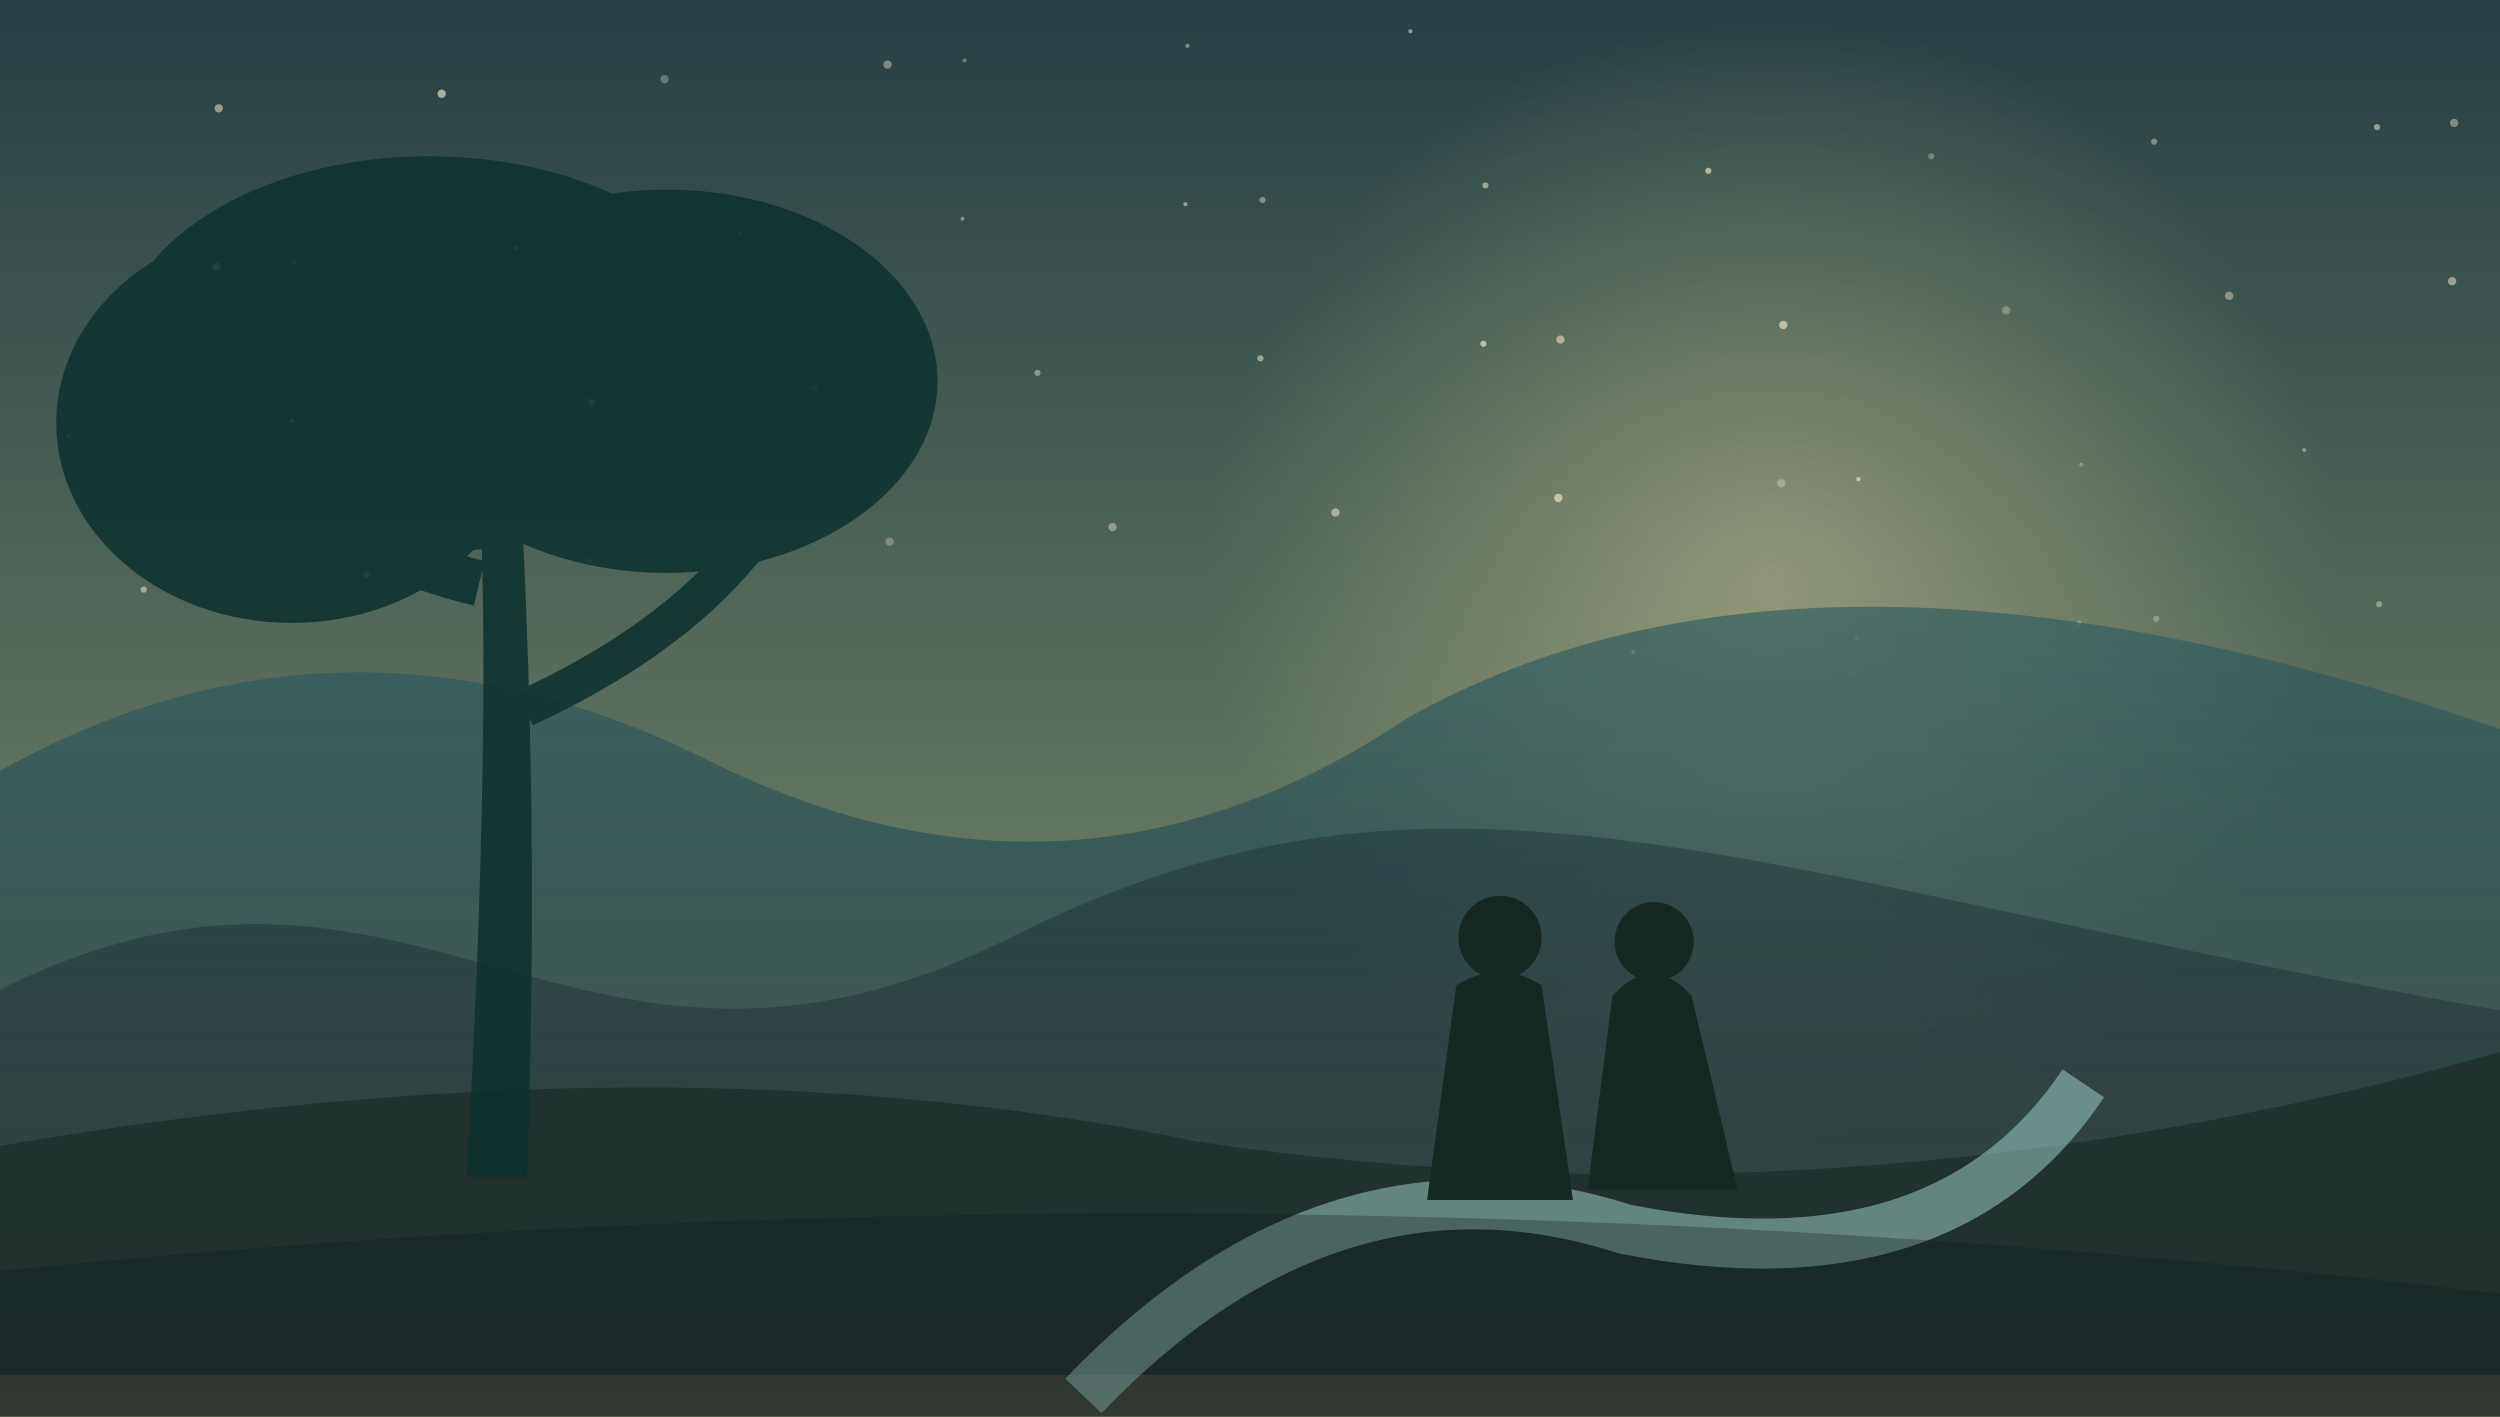
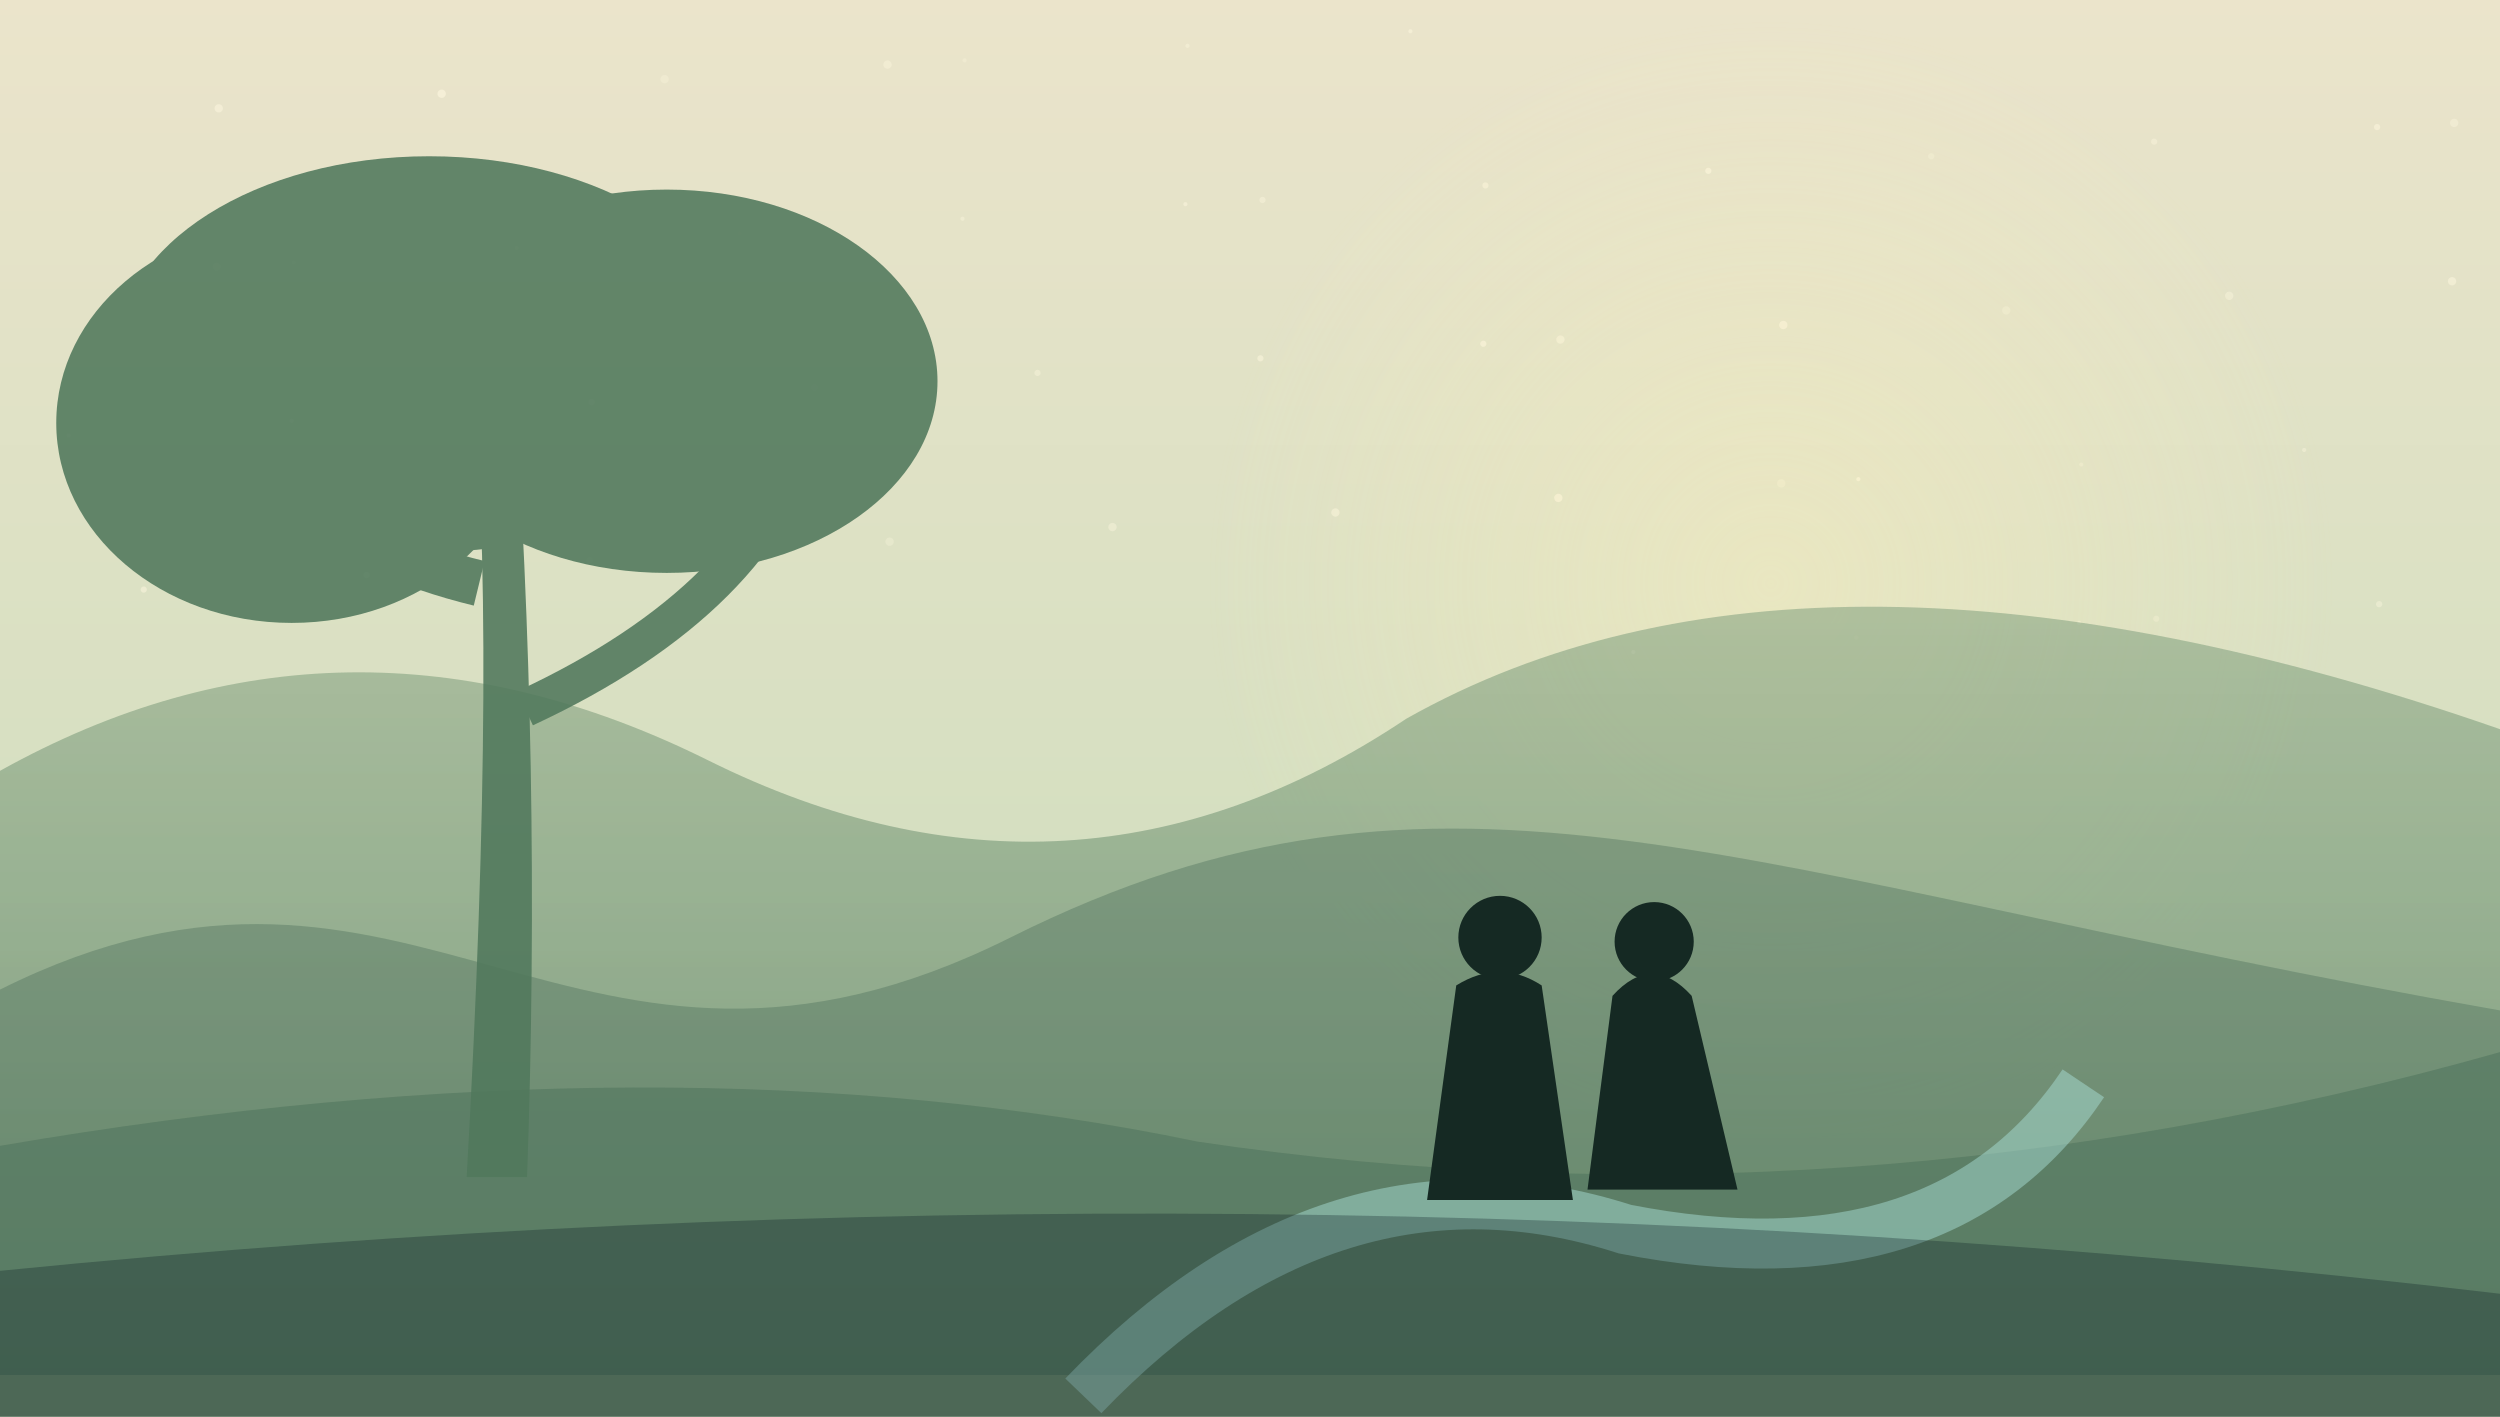
<svg xmlns="http://www.w3.org/2000/svg" viewBox="0 0 1200 680" role="img" aria-label="Symbolic artwork depicting companions">
  <defs>
    <linearGradient id="sky" x2="0" y2="1">
-       <stop stop-color="#254044" />
-       <stop offset=".63" stop-color="#657963" />
-       <stop offset="1" stop-color="#c4a475" />
+       <stop stop-color="#ebe4cb" />
+       <stop offset=".63" stop-color="#d4dfc0" />
+       <stop offset="1" stop-color="#b8c49b" />
    </linearGradient>
    <radialGradient id="halo">
-       <stop stop-color="#ffe9ab" stop-opacity=".87" />
-       <stop offset="1" stop-color="#ffe9ab" stop-opacity="0" />
+       <stop stop-color="#fff0bc" stop-opacity=".87" />
+       <stop offset="1" stop-color="#fff0bc" stop-opacity="0" />
    </radialGradient>
    <linearGradient id="ridge" x2="0" y2="1">
-       <stop stop-color="#2d5d61" />
-       <stop offset="1" stop-color="#102b32" />
+       <stop stop-color="#91ab89" />
+       <stop offset="1" stop-color="#507b62" />
    </linearGradient>
    <linearGradient id="portal" x2="0" y2="1">
-       <stop stop-color="#ffe7b1" />
-       <stop offset="1" stop-color="#a56c57" stop-opacity="0" />
+       <stop stop-color="#f5e9bd" />
+       <stop offset="1" stop-color="#b4b88d" stop-opacity="0" />
    </linearGradient>
  </defs>
  <rect width="1200" height="680" fill="url(#sky)" />
-   <circle cx="463" cy="29" r="1.0" opacity="0.3" fill="#fff1d4" />
-   <circle cx="606" cy="96" r="1.5" opacity="0.4" fill="#fff1d4" />
-   <circle cx="749" cy="163" r="2.0" opacity="0.5" fill="#fff1d4" />
-   <circle cx="892" cy="230" r="1.0" opacity="0.6" fill="#fff1d4" />
-   <circle cx="1035" cy="297" r="1.5" opacity="0.3" fill="#fff1d4" />
-   <circle cx="1178" cy="59" r="2.0" opacity="0.4" fill="#fff1d4" />
-   <circle cx="141" cy="126" r="1.0" opacity="0.5" fill="#fff1d4" />
-   <circle cx="284" cy="193" r="1.5" opacity="0.6" fill="#fff1d4" />
-   <circle cx="427" cy="260" r="2.0" opacity="0.3" fill="#fff1d4" />
-   <circle cx="570" cy="22" r="1.0" opacity="0.4" fill="#fff1d4" />
-   <circle cx="713" cy="89" r="1.5" opacity="0.5" fill="#fff1d4" />
-   <circle cx="856" cy="156" r="2.0" opacity="0.6" fill="#fff1d4" />
-   <circle cx="999" cy="223" r="1.0" opacity="0.3" fill="#fff1d4" />
-   <circle cx="1142" cy="290" r="1.5" opacity="0.4" fill="#fff1d4" />
-   <circle cx="105" cy="52" r="2.0" opacity="0.5" fill="#fff1d4" />
-   <circle cx="248" cy="119" r="1.0" opacity="0.6" fill="#fff1d4" />
-   <circle cx="391" cy="186" r="1.5" opacity="0.3" fill="#fff1d4" />
-   <circle cx="534" cy="253" r="2.0" opacity="0.4" fill="#fff1d4" />
-   <circle cx="677" cy="15" r="1.0" opacity="0.5" fill="#fff1d4" />
-   <circle cx="820" cy="82" r="1.5" opacity="0.6" fill="#fff1d4" />
-   <circle cx="963" cy="149" r="2.0" opacity="0.3" fill="#fff1d4" />
-   <circle cx="1106" cy="216" r="1.0" opacity="0.4" fill="#fff1d4" />
-   <circle cx="69" cy="283" r="1.5" opacity="0.5" fill="#fff1d4" />
-   <circle cx="212" cy="45" r="2.0" opacity="0.6" fill="#fff1d4" />
-   <circle cx="355" cy="112" r="1.0" opacity="0.3" fill="#fff1d4" />
-   <circle cx="498" cy="179" r="1.5" opacity="0.4" fill="#fff1d4" />
-   <circle cx="641" cy="246" r="2.0" opacity="0.5" fill="#fff1d4" />
-   <circle cx="784" cy="313" r="1.0" opacity="0.6" fill="#fff1d4" />
-   <circle cx="927" cy="75" r="1.5" opacity="0.3" fill="#fff1d4" />
-   <circle cx="1070" cy="142" r="2.0" opacity="0.4" fill="#fff1d4" />
-   <circle cx="33" cy="209" r="1.0" opacity="0.5" fill="#fff1d4" />
-   <circle cx="176" cy="276" r="1.5" opacity="0.6" fill="#fff1d4" />
-   <circle cx="319" cy="38" r="2.0" opacity="0.3" fill="#fff1d4" />
-   <circle cx="462" cy="105" r="1.0" opacity="0.4" fill="#fff1d4" />
-   <circle cx="605" cy="172" r="1.5" opacity="0.5" fill="#fff1d4" />
-   <circle cx="748" cy="239" r="2.0" opacity="0.6" fill="#fff1d4" />
-   <circle cx="891" cy="306" r="1.0" opacity="0.3" fill="#fff1d4" />
-   <circle cx="1034" cy="68" r="1.5" opacity="0.4" fill="#fff1d4" />
-   <circle cx="1177" cy="135" r="2.0" opacity="0.5" fill="#fff1d4" />
-   <circle cx="140" cy="202" r="1.0" opacity="0.6" fill="#fff1d4" />
-   <circle cx="283" cy="269" r="1.5" opacity="0.3" fill="#fff1d4" />
-   <circle cx="426" cy="31" r="2.0" opacity="0.4" fill="#fff1d4" />
-   <circle cx="569" cy="98" r="1.0" opacity="0.5" fill="#fff1d4" />
-   <circle cx="712" cy="165" r="1.5" opacity="0.6" fill="#fff1d4" />
-   <circle cx="855" cy="232" r="2.0" opacity="0.3" fill="#fff1d4" />
-   <circle cx="998" cy="299" r="1.0" opacity="0.4" fill="#fff1d4" />
-   <circle cx="1141" cy="61" r="1.5" opacity="0.5" fill="#fff1d4" />
-   <circle cx="104" cy="128" r="2.0" opacity="0.6" fill="#fff1d4" />
+   <circle cx="463" cy="29" r="1.0" opacity="0.3" fill="#fdf7df" />
+   <circle cx="606" cy="96" r="1.5" opacity="0.4" fill="#fdf7df" />
+   <circle cx="749" cy="163" r="2.0" opacity="0.5" fill="#fdf7df" />
+   <circle cx="892" cy="230" r="1.0" opacity="0.6" fill="#fdf7df" />
+   <circle cx="1035" cy="297" r="1.5" opacity="0.3" fill="#fdf7df" />
+   <circle cx="1178" cy="59" r="2.0" opacity="0.4" fill="#fdf7df" />
+   <circle cx="141" cy="126" r="1.0" opacity="0.5" fill="#fdf7df" />
+   <circle cx="284" cy="193" r="1.5" opacity="0.6" fill="#fdf7df" />
+   <circle cx="427" cy="260" r="2.0" opacity="0.3" fill="#fdf7df" />
+   <circle cx="570" cy="22" r="1.0" opacity="0.4" fill="#fdf7df" />
+   <circle cx="713" cy="89" r="1.5" opacity="0.5" fill="#fdf7df" />
+   <circle cx="856" cy="156" r="2.0" opacity="0.6" fill="#fdf7df" />
+   <circle cx="999" cy="223" r="1.0" opacity="0.3" fill="#fdf7df" />
+   <circle cx="1142" cy="290" r="1.5" opacity="0.4" fill="#fdf7df" />
+   <circle cx="105" cy="52" r="2.0" opacity="0.5" fill="#fdf7df" />
+   <circle cx="248" cy="119" r="1.0" opacity="0.6" fill="#fdf7df" />
+   <circle cx="391" cy="186" r="1.5" opacity="0.3" fill="#fdf7df" />
+   <circle cx="534" cy="253" r="2.0" opacity="0.4" fill="#fdf7df" />
+   <circle cx="677" cy="15" r="1.0" opacity="0.5" fill="#fdf7df" />
+   <circle cx="820" cy="82" r="1.5" opacity="0.6" fill="#fdf7df" />
+   <circle cx="963" cy="149" r="2.0" opacity="0.3" fill="#fdf7df" />
+   <circle cx="1106" cy="216" r="1.0" opacity="0.4" fill="#fdf7df" />
+   <circle cx="69" cy="283" r="1.5" opacity="0.5" fill="#fdf7df" />
+   <circle cx="212" cy="45" r="2.0" opacity="0.6" fill="#fdf7df" />
+   <circle cx="355" cy="112" r="1.0" opacity="0.3" fill="#fdf7df" />
+   <circle cx="498" cy="179" r="1.5" opacity="0.4" fill="#fdf7df" />
+   <circle cx="641" cy="246" r="2.0" opacity="0.5" fill="#fdf7df" />
+   <circle cx="784" cy="313" r="1.0" opacity="0.6" fill="#fdf7df" />
+   <circle cx="927" cy="75" r="1.5" opacity="0.3" fill="#fdf7df" />
+   <circle cx="1070" cy="142" r="2.0" opacity="0.4" fill="#fdf7df" />
+   <circle cx="33" cy="209" r="1.0" opacity="0.5" fill="#fdf7df" />
+   <circle cx="176" cy="276" r="1.5" opacity="0.6" fill="#fdf7df" />
+   <circle cx="319" cy="38" r="2.0" opacity="0.3" fill="#fdf7df" />
+   <circle cx="462" cy="105" r="1.0" opacity="0.4" fill="#fdf7df" />
+   <circle cx="605" cy="172" r="1.5" opacity="0.5" fill="#fdf7df" />
+   <circle cx="748" cy="239" r="2.0" opacity="0.6" fill="#fdf7df" />
+   <circle cx="891" cy="306" r="1.0" opacity="0.3" fill="#fdf7df" />
+   <circle cx="1034" cy="68" r="1.5" opacity="0.4" fill="#fdf7df" />
+   <circle cx="1177" cy="135" r="2.0" opacity="0.5" fill="#fdf7df" />
+   <circle cx="140" cy="202" r="1.0" opacity="0.6" fill="#fdf7df" />
+   <circle cx="283" cy="269" r="1.5" opacity="0.3" fill="#fdf7df" />
+   <circle cx="426" cy="31" r="2.0" opacity="0.4" fill="#fdf7df" />
+   <circle cx="569" cy="98" r="1.0" opacity="0.5" fill="#fdf7df" />
+   <circle cx="712" cy="165" r="1.5" opacity="0.6" fill="#fdf7df" />
+   <circle cx="855" cy="232" r="2.0" opacity="0.3" fill="#fdf7df" />
+   <circle cx="998" cy="299" r="1.0" opacity="0.4" fill="#fdf7df" />
+   <circle cx="1141" cy="61" r="1.5" opacity="0.5" fill="#fdf7df" />
+   <circle cx="104" cy="128" r="2.0" opacity="0.6" fill="#fdf7df" />
  <circle cx="850" cy="280" r="270" fill="url(#halo)" opacity=".43" />
  <path d="M0 370 Q165 278 340 365 T675 345 Q870 235 1200 350 V660 H0Z" fill="url(#ridge)" opacity=".65" />
-   <path d="M0 475 C200 375 275 555 485 450 S830 420 1200 485 V680 H0Z" fill="#091c26" opacity=".33" />
-   <path d="M0 550 Q320 495 575 548 Q885 594 1200 505 V680 H0Z" fill="#172620" opacity=".61" />
-   <g opacity=".88" fill="#0c322f">
+   <path d="M0 475 C200 375 275 555 485 450 S830 420 1200 485 V680 H0Z" fill="#3d624f" opacity=".33" />
+   <path d="M0 550 Q320 495 575 548 Q885 594 1200 505 V680 H0Z" fill="#52765e" opacity=".61" />
+   <g opacity=".88" fill="#50785c">
    <path d="M224 565 Q239 300 226 175 L246 175 Q260 367 253 565Z" />
-     <path d="M230 280 Q127 255 84 170" stroke="#0c322f" stroke-width="22" fill="none" />
-     <path d="M252 340 Q366 287 388 204" stroke="#0c322f" stroke-width="18" fill="none" />
+     <path d="M230 280 Q127 255 84 170" stroke="#50785c" stroke-width="22" fill="none" />
+     <path d="M252 340 Q366 287 388 204" stroke="#50785c" stroke-width="18" fill="none" />
    <ellipse cx="206" cy="170" rx="150" ry="95" />
    <ellipse cx="320" cy="183" rx="130" ry="92" />
    <ellipse cx="140" cy="203" rx="113" ry="96" />
  </g>
  <path d="M520 670 Q640 545 780 590 Q933 620 1000 520" stroke="#a9dfd8" stroke-width="24" opacity=".48" fill="none" />
  <g fill="#152923">
    <circle cx="720" cy="450" r="20" />
    <path d="M699 473 Q720 460 740 473 L755 576 H685Z" />
    <circle cx="794" cy="452" r="19" />
    <path d="M774 478 Q793 457 812 478 L834 571 H762Z" />
  </g>
  <path d="M0 610 Q600 550 1200 621 V680 H0Z" fill="#061820" opacity=".29" />
</svg>
